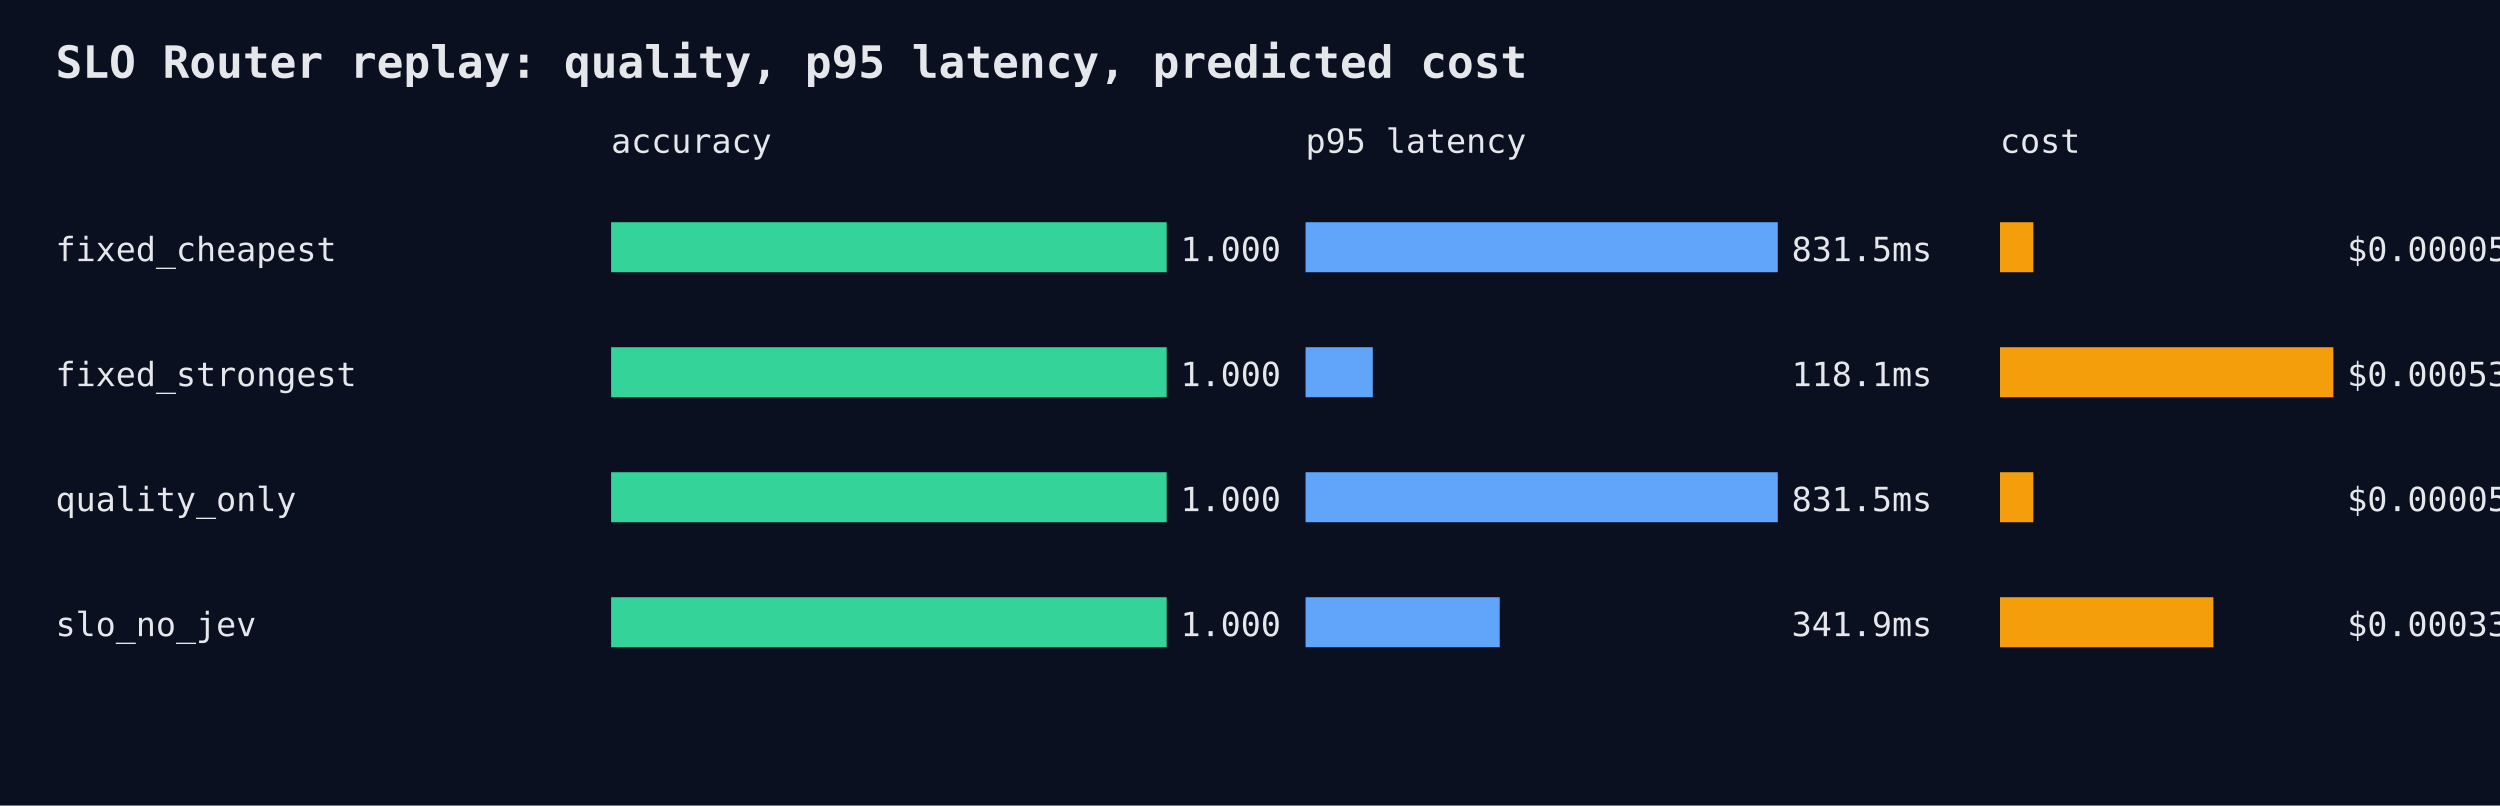
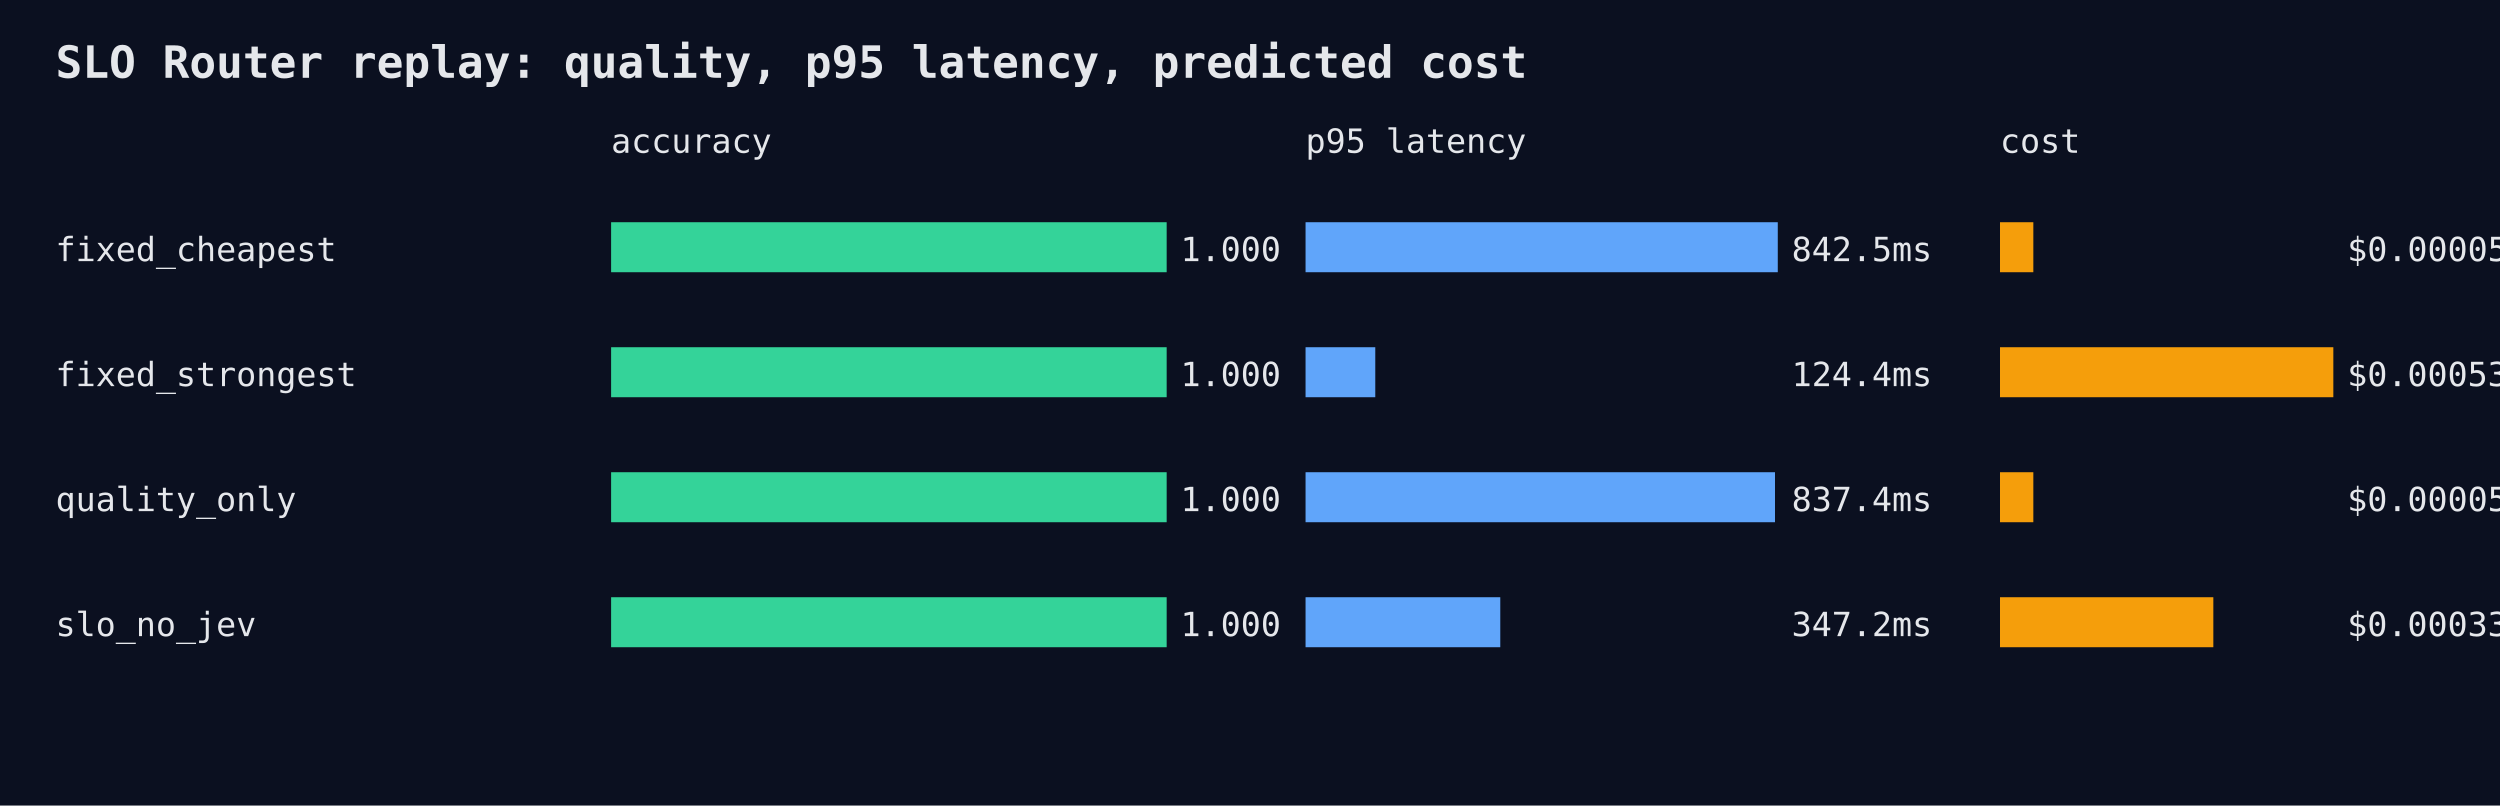
<svg xmlns="http://www.w3.org/2000/svg" width="900" height="290" viewBox="0 0 900 290">
  <rect width="100%" height="100%" fill="#0b1020" />
  <style>text{font-family:ui-monospace,monospace;fill:#e5e7eb;font-size:12px}.h{font-size:16px;font-weight:bold}.a{fill:#34d399}.l{fill:#60a5fa}.c{fill:#f59e0b}</style>
  <text x="20" y="28" class="h">SLO Router replay: quality, p95 latency, predicted cost</text>
  <text x="220" y="55">accuracy</text>
  <text x="470" y="55">p95 latency</text>
  <text x="720" y="55">cost</text>
  <text x="20" y="94">fixed_cheapest</text>
  <rect class="a" x="220" y="80" width="200.0" height="18" />
  <text x="425" y="94">1.000</text>
  <rect class="l" x="470" y="80" width="170.0" height="18" />
-   <text x="645" y="94">831.5ms</text>
+   <text x="645" y="94">842.5ms</text>
  <rect class="c" x="720" y="80" width="12.0" height="18" />
  <text x="845" y="94">$0.000053</text>
  <text x="20" y="139">fixed_strongest</text>
  <rect class="a" x="220" y="125" width="200.0" height="18" />
  <text x="425" y="139">1.000</text>
-   <rect class="l" x="470" y="125" width="24.2" height="18" />
-   <text x="645" y="139">118.1ms</text>
+   <rect class="l" x="470" y="125" width="25.1" height="18" />
+   <text x="645" y="139">124.4ms</text>
  <rect class="c" x="720" y="125" width="120.0" height="18" />
  <text x="845" y="139">$0.000530</text>
  <text x="20" y="184">quality_only</text>
  <rect class="a" x="220" y="170" width="200.0" height="18" />
  <text x="425" y="184">1.000</text>
-   <rect class="l" x="470" y="170" width="170.0" height="18" />
-   <text x="645" y="184">831.5ms</text>
+   <rect class="l" x="470" y="170" width="169.0" height="18" />
+   <text x="645" y="184">837.4ms</text>
  <rect class="c" x="720" y="170" width="12.0" height="18" />
  <text x="845" y="184">$0.000053</text>
  <text x="20" y="229">slo_no_jev</text>
  <rect class="a" x="220" y="215" width="200.0" height="18" />
  <text x="425" y="229">1.000</text>
-   <rect class="l" x="470" y="215" width="69.9" height="18" />
-   <text x="645" y="229">341.9ms</text>
+   <rect class="l" x="470" y="215" width="70.1" height="18" />
+   <text x="645" y="229">347.2ms</text>
  <rect class="c" x="720" y="215" width="76.8" height="18" />
  <text x="845" y="229">$0.000339</text>
</svg>
